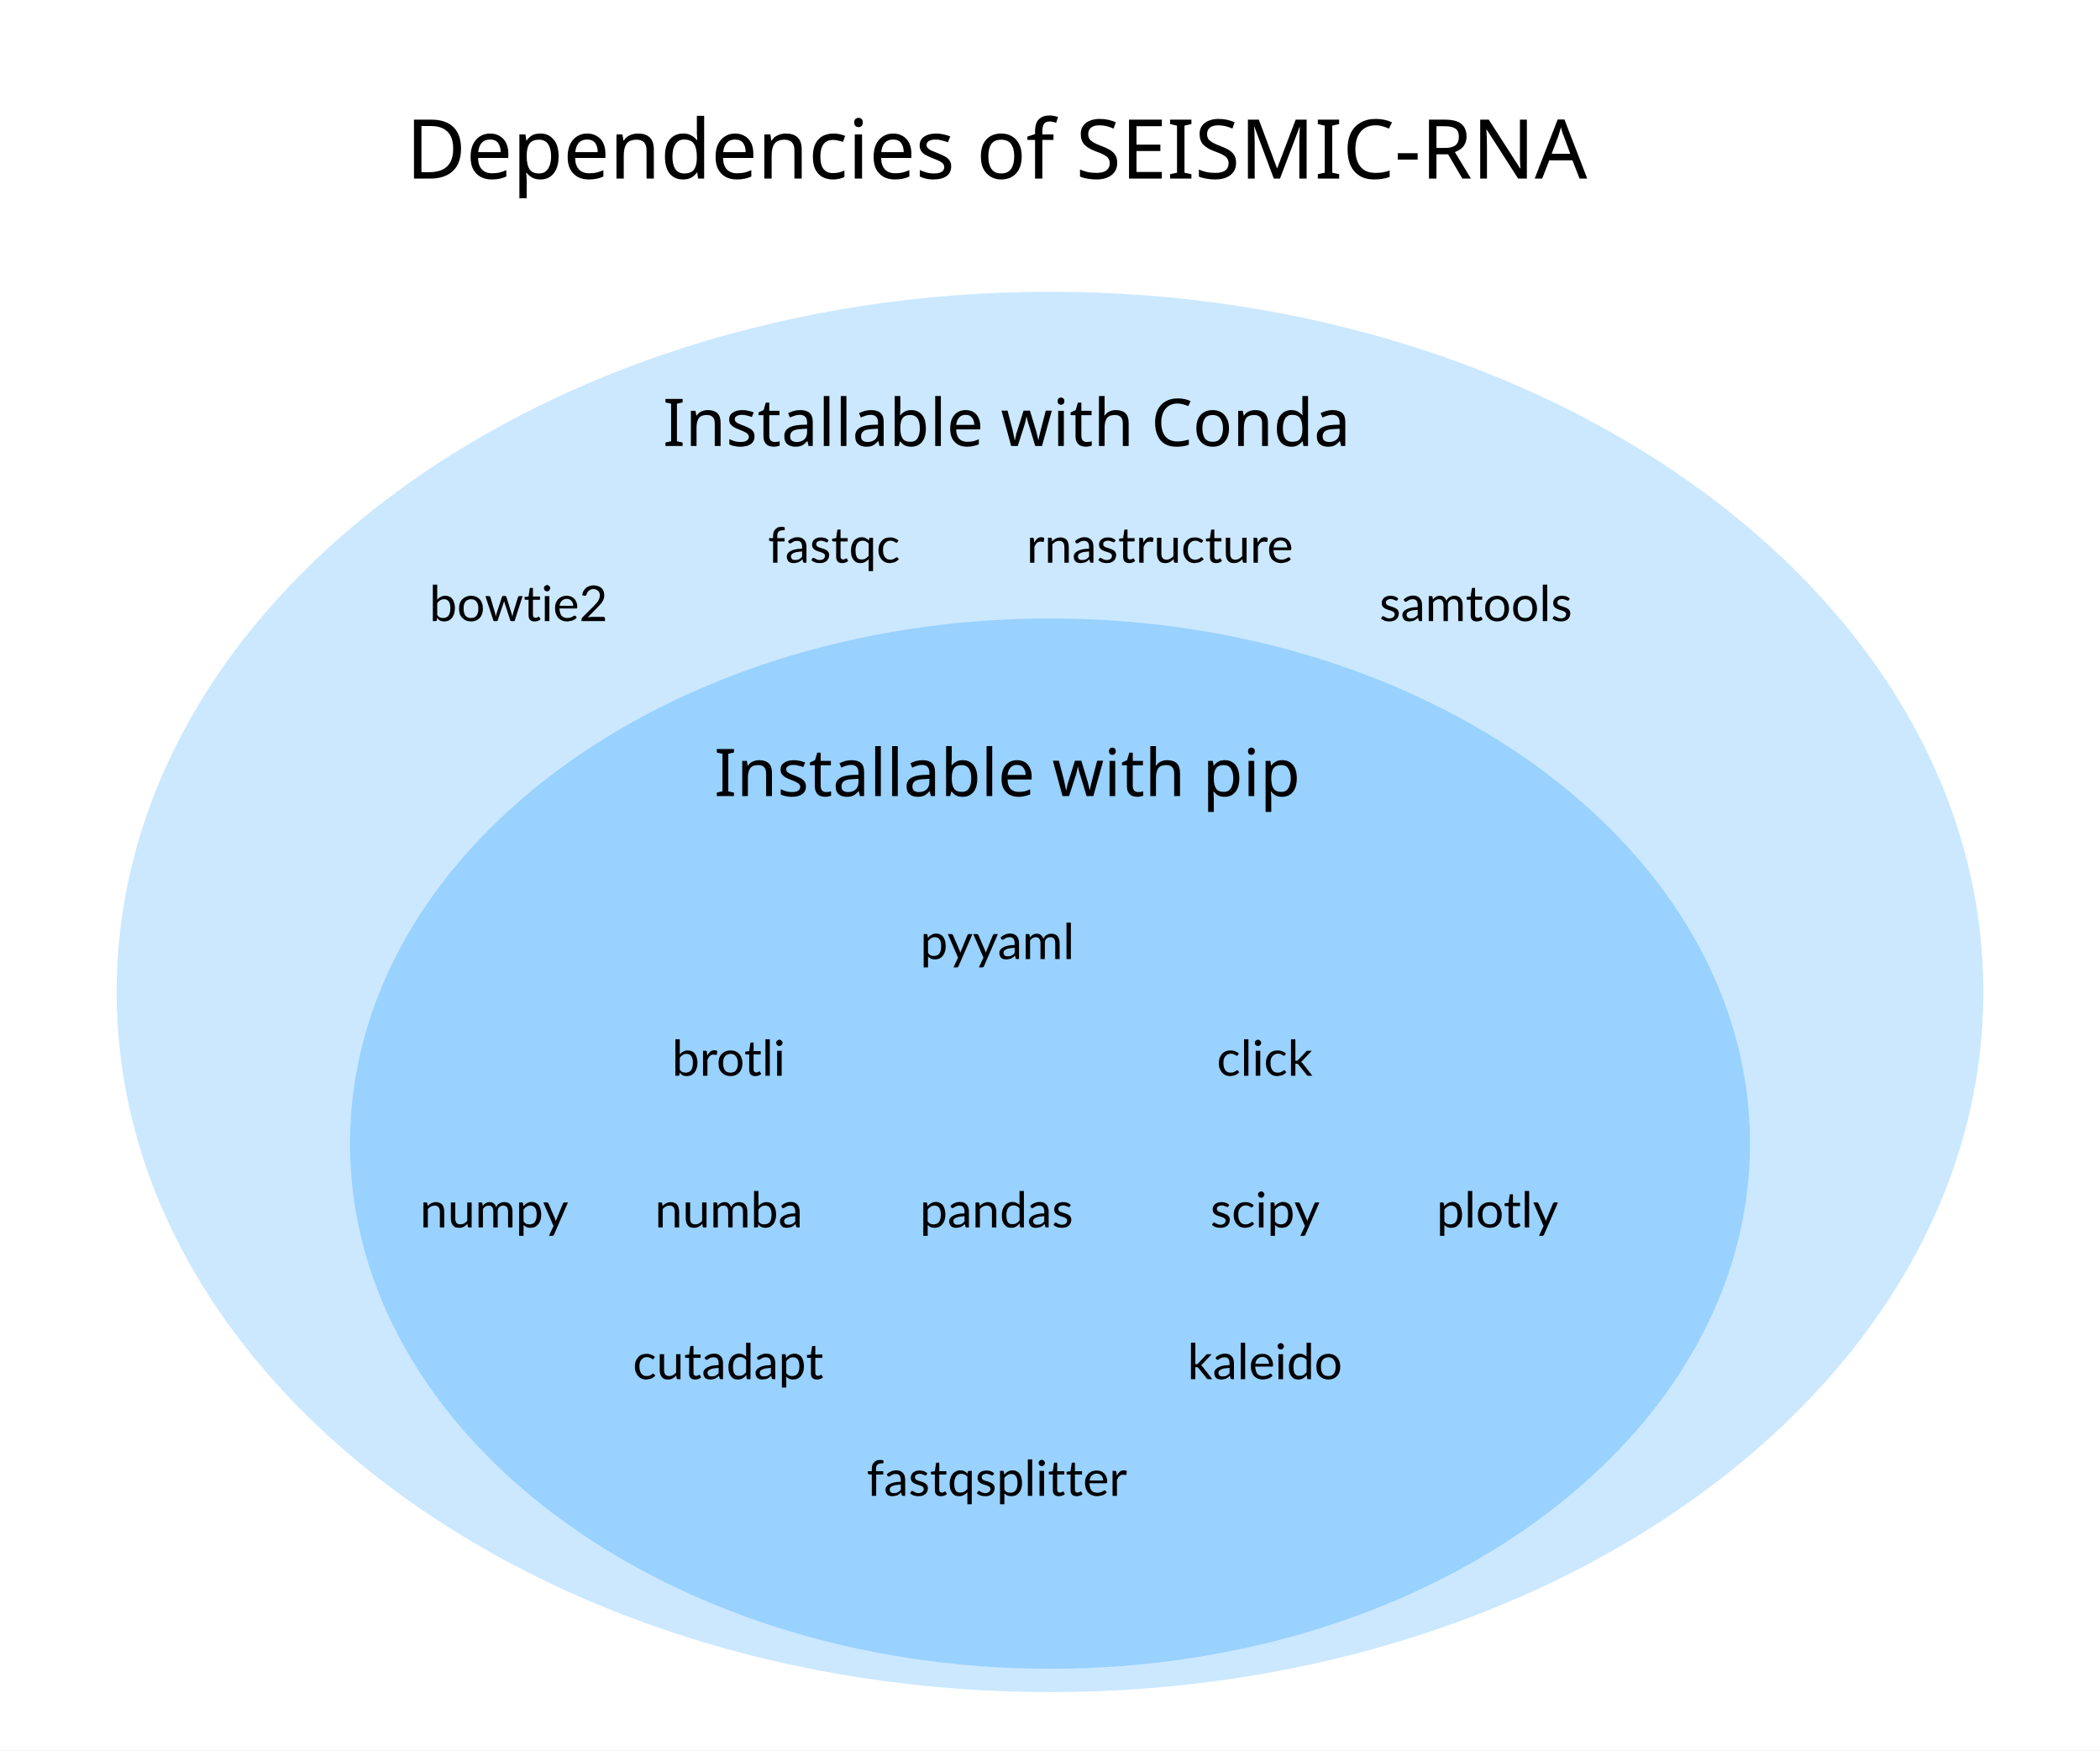
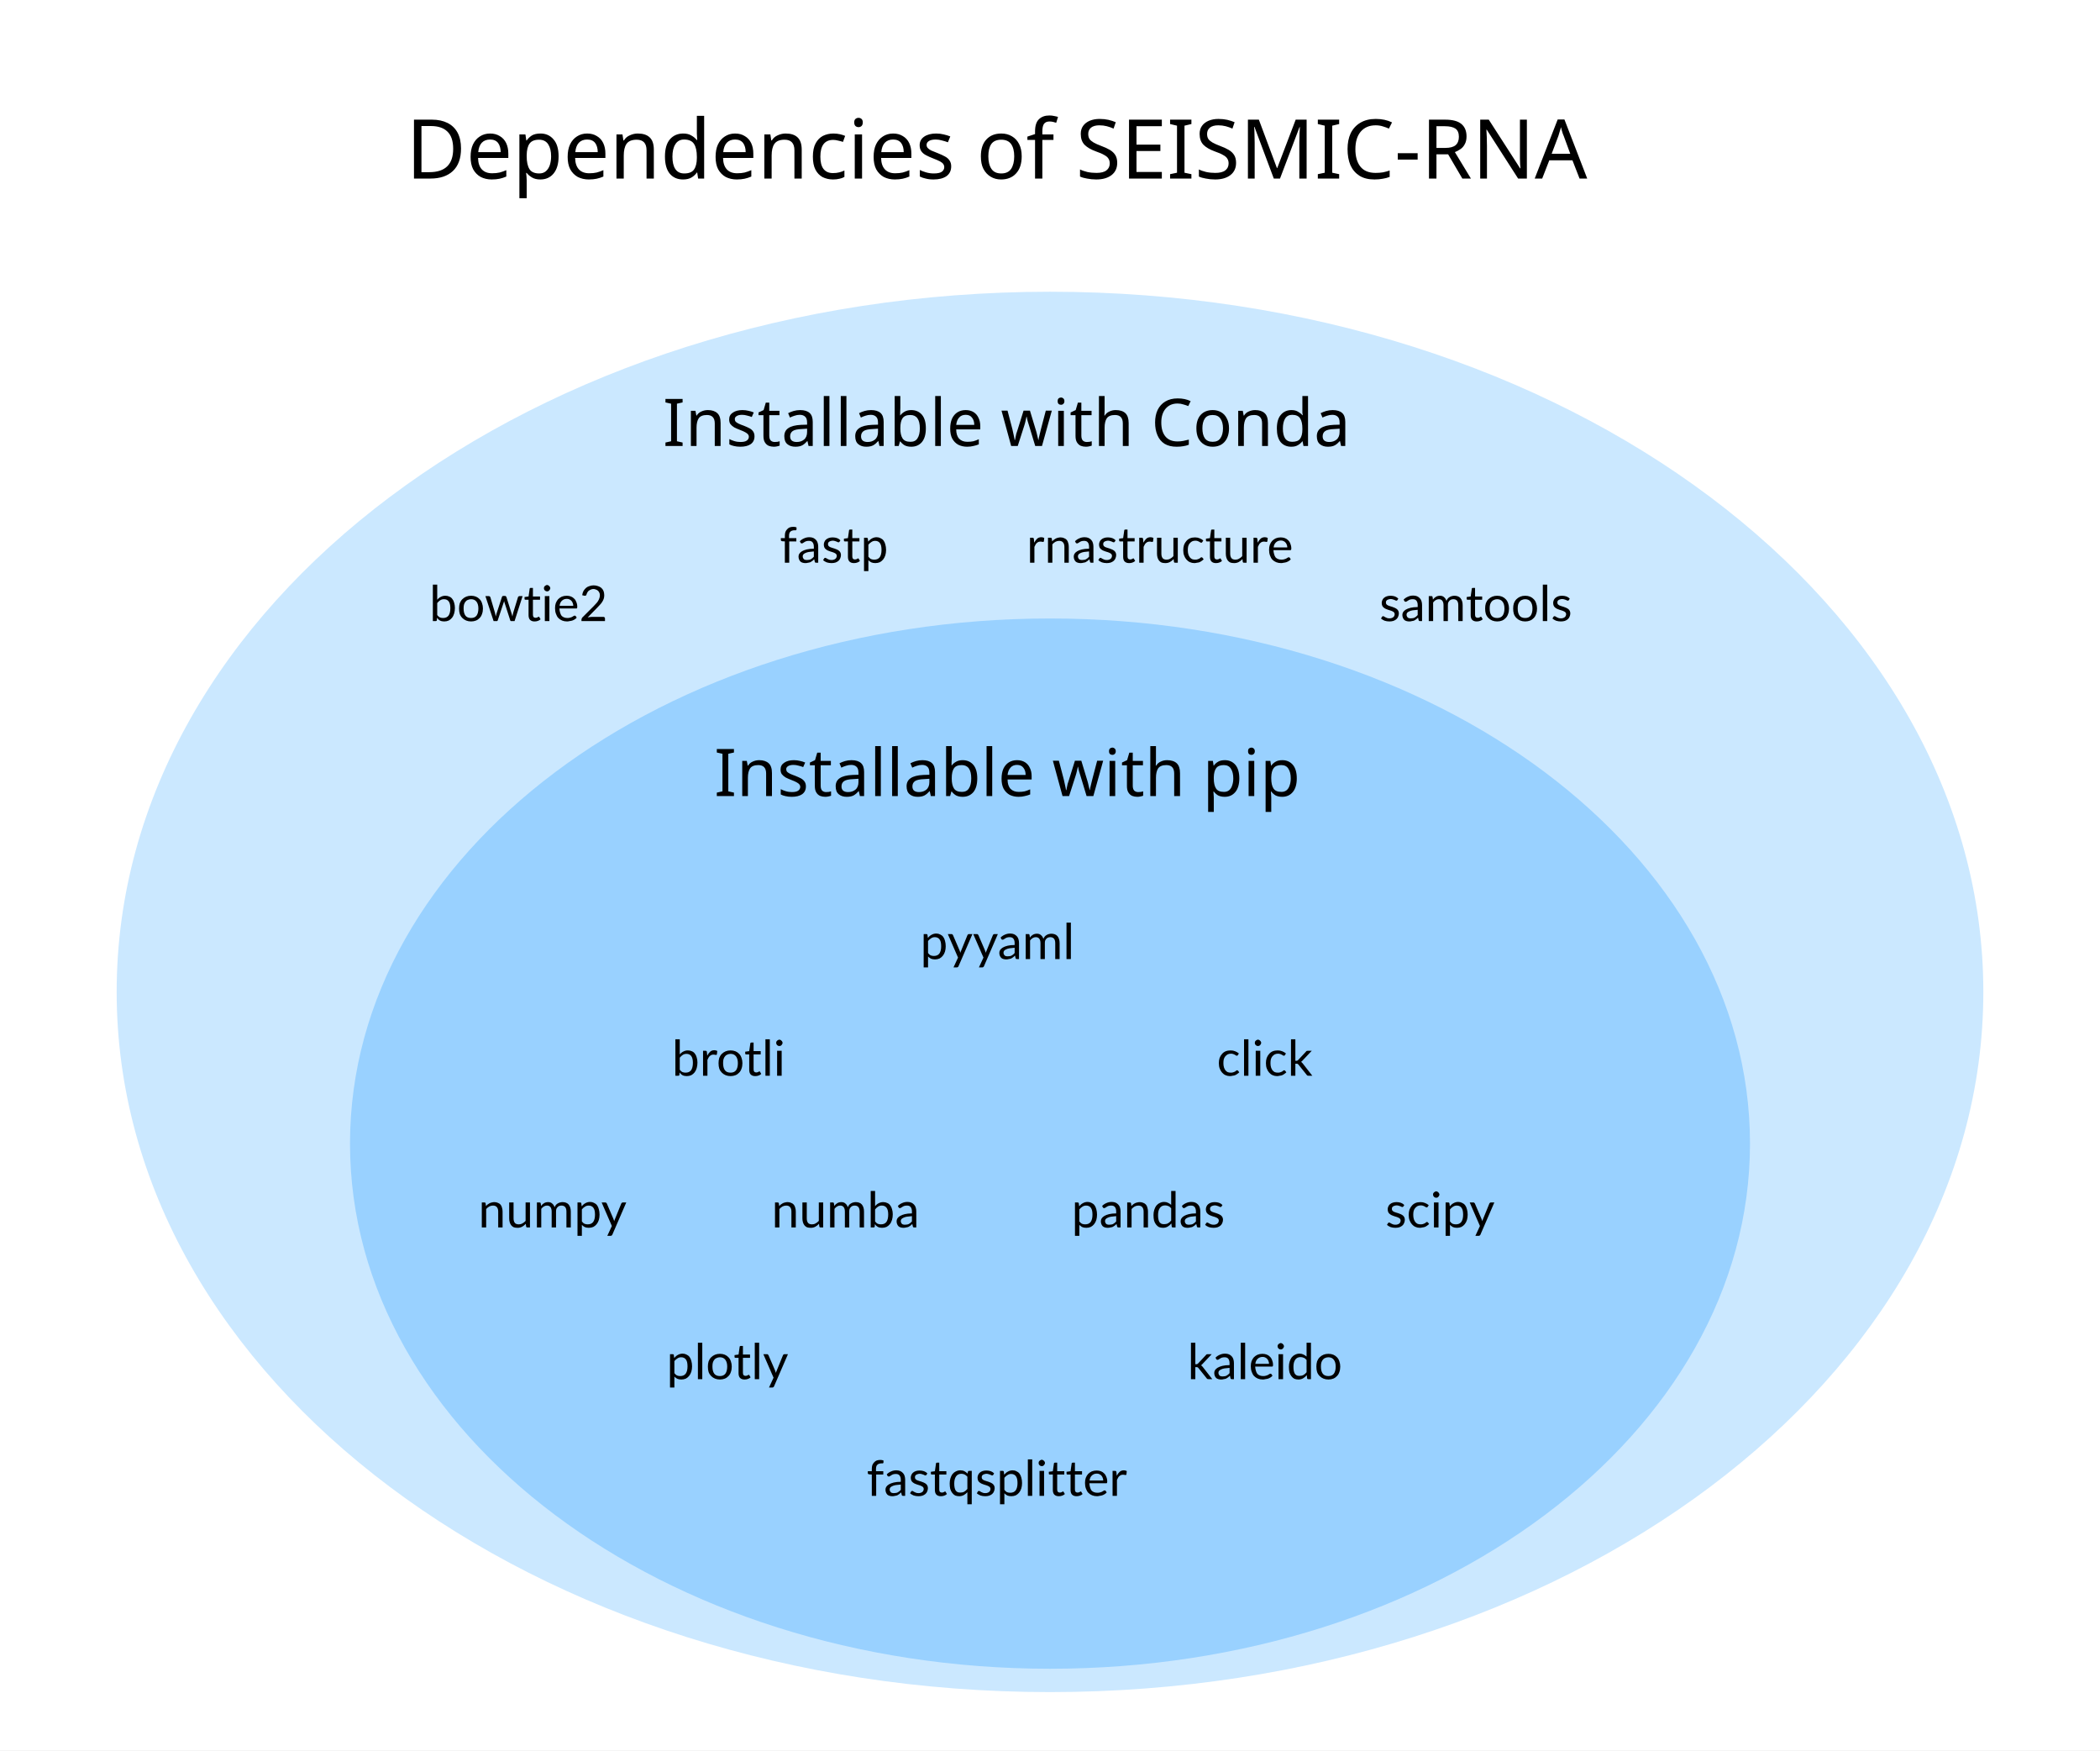
<svg xmlns="http://www.w3.org/2000/svg" width="180mm" height="150mm" viewBox="0 0 180 150" version="1.1" id="svg1">
  <defs id="defs1" />
  <g id="layer1">
    <rect style="fill:#ffffff;fill-opacity:1;stroke-width:1;stroke-linecap:round;stroke-linejoin:bevel;stroke-miterlimit:10" id="rect1" width="180" height="150" x="0" y="0" />
    <text xml:space="preserve" style="font-style:normal;font-variant:normal;font-weight:normal;font-stretch:normal;font-size:7.056px;line-height:0.9;font-family:Rockwell;-inkscape-font-specification:'Rockwell, Normal';font-variant-ligatures:normal;font-variant-caps:normal;font-variant-numeric:normal;font-variant-east-asian:normal;fill:#ffffff;fill-opacity:1;stroke-width:1;stroke-linecap:round;stroke-linejoin:bevel;stroke-miterlimit:10" x="90.014" y="15.299" id="text1">
      <tspan id="tspan1" style="font-style:normal;font-variant:normal;font-weight:normal;font-stretch:normal;font-size:7.056px;font-family:Rockwell;-inkscape-font-specification:'Rockwell, Normal';font-variant-ligatures:normal;font-variant-caps:normal;font-variant-numeric:normal;font-variant-east-asian:normal;text-align:center;text-anchor:middle;fill:#000000;fill-opacity:1;stroke-width:1" x="90.014" y="15.299">Dependencies of SEISMIC-RNA</tspan>
    </text>
    <ellipse style="fill:#cbe8ff;fill-opacity:1;stroke-width:1;stroke-linecap:round;stroke-linejoin:bevel;stroke-miterlimit:10" id="path1" cx="90" cy="85" rx="80" ry="60" />
    <ellipse style="fill:#99d1ff;fill-opacity:1;stroke-width:1;stroke-linecap:round;stroke-linejoin:bevel;stroke-miterlimit:10" id="path1-6" cx="90" cy="98" rx="60" ry="45" />
    <text xml:space="preserve" style="font-style:normal;font-variant:normal;font-weight:normal;font-stretch:normal;font-size:5.644px;line-height:0.9;font-family:Rockwell;-inkscape-font-specification:'Rockwell, Normal';font-variant-ligatures:normal;font-variant-caps:normal;font-variant-numeric:normal;font-variant-east-asian:normal;fill:#ffffff;fill-opacity:1;stroke-width:1;stroke-linecap:round;stroke-linejoin:bevel;stroke-miterlimit:10" x="89.963" y="38.222" id="text1-4">
      <tspan id="tspan1-0" style="font-style:normal;font-variant:normal;font-weight:normal;font-stretch:normal;font-size:5.644px;font-family:Rockwell;-inkscape-font-specification:'Rockwell, Normal';font-variant-ligatures:normal;font-variant-caps:normal;font-variant-numeric:normal;font-variant-east-asian:normal;text-align:center;text-anchor:middle;fill:#000000;fill-opacity:1;stroke-width:1" x="89.963" y="38.222">Installable with Conda</tspan>
    </text>
    <text xml:space="preserve" style="font-style:normal;font-variant:normal;font-weight:normal;font-stretch:normal;font-size:5.644px;line-height:0.9;font-family:Rockwell;-inkscape-font-specification:'Rockwell, Normal';font-variant-ligatures:normal;font-variant-caps:normal;font-variant-numeric:normal;font-variant-east-asian:normal;fill:#ffffff;fill-opacity:1;stroke-width:1;stroke-linecap:round;stroke-linejoin:bevel;stroke-miterlimit:10" x="90.015" y="68.217" id="text1-4-5">
      <tspan id="tspan1-0-6" style="font-style:normal;font-variant:normal;font-weight:normal;font-stretch:normal;font-size:5.644px;font-family:Rockwell;-inkscape-font-specification:'Rockwell, Normal';font-variant-ligatures:normal;font-variant-caps:normal;font-variant-numeric:normal;font-variant-east-asian:normal;text-align:center;text-anchor:middle;fill:#000000;fill-opacity:1;stroke-width:1" x="90.015" y="68.217">Installable with pip</tspan>
    </text>
    <text xml:space="preserve" style="font-style:normal;font-variant:normal;font-weight:normal;font-stretch:normal;font-size:7.056px;line-height:0.9;font-family:Lato;-inkscape-font-specification:'Lato, Normal';font-variant-ligatures:normal;font-variant-caps:normal;font-variant-numeric:normal;font-variant-east-asian:normal;text-align:center;text-anchor:middle;fill:#000000;fill-opacity:1;stroke-width:1;stroke-linecap:round;stroke-linejoin:bevel;stroke-miterlimit:10" x="48.967" y="53.222" id="text2">
      <tspan id="tspan2" style="font-style:normal;font-variant:normal;font-weight:normal;font-stretch:normal;font-size:4.233px;font-family:Lato;-inkscape-font-specification:'Lato, Normal';font-variant-ligatures:normal;font-variant-caps:normal;font-variant-numeric:normal;font-variant-east-asian:normal;fill:#000000;fill-opacity:1;stroke-width:1" x="48.967" y="53.222">bowtie2</tspan>
    </text>
    <text xml:space="preserve" style="font-style:normal;font-variant:normal;font-weight:normal;font-stretch:normal;font-size:7.056px;line-height:0.9;font-family:Lato;-inkscape-font-specification:'Lato, Normal';font-variant-ligatures:normal;font-variant-caps:normal;font-variant-numeric:normal;font-variant-east-asian:normal;text-align:center;text-anchor:middle;fill:#000000;fill-opacity:1;stroke-width:1;stroke-linecap:round;stroke-linejoin:bevel;stroke-miterlimit:10" x="131.012" y="53.222" id="text2-7">
      <tspan id="tspan2-5" style="font-style:normal;font-variant:normal;font-weight:normal;font-stretch:normal;font-size:4.233px;font-family:Lato;-inkscape-font-specification:'Lato, Normal';font-variant-ligatures:normal;font-variant-caps:normal;font-variant-numeric:normal;font-variant-east-asian:normal;fill:#000000;fill-opacity:1;stroke-width:1" x="131.012" y="53.222">samtools</tspan>
    </text>
    <text xml:space="preserve" style="font-style:normal;font-variant:normal;font-weight:normal;font-stretch:normal;font-size:7.056px;line-height:0.9;font-family:Lato;-inkscape-font-specification:'Lato, Normal';font-variant-ligatures:normal;font-variant-caps:normal;font-variant-numeric:normal;font-variant-east-asian:normal;text-align:center;text-anchor:middle;fill:#000000;fill-opacity:1;stroke-width:1;stroke-linecap:round;stroke-linejoin:bevel;stroke-miterlimit:10" x="66.97" y="92.181" id="text2-7-6">
      <tspan id="tspan2-5-1" style="font-style:normal;font-variant:normal;font-weight:normal;font-stretch:normal;font-size:4.233px;font-family:Lato;-inkscape-font-specification:'Lato, Normal';font-variant-ligatures:normal;font-variant-caps:normal;font-variant-numeric:normal;font-variant-east-asian:normal;fill:#000000;fill-opacity:1;stroke-width:1" x="66.97" y="92.181">brotli</tspan>
    </text>
    <text xml:space="preserve" style="font-style:normal;font-variant:normal;font-weight:normal;font-stretch:normal;font-size:7.056px;line-height:0.9;font-family:Lato;-inkscape-font-specification:'Lato, Normal';font-variant-ligatures:normal;font-variant-caps:normal;font-variant-numeric:normal;font-variant-east-asian:normal;text-align:center;text-anchor:middle;fill:#000000;fill-opacity:1;stroke-width:1;stroke-linecap:round;stroke-linejoin:bevel;stroke-miterlimit:10" x="112.923" y="92.181" id="text2-7-6-0">
      <tspan id="tspan2-5-1-8" style="font-style:normal;font-variant:normal;font-weight:normal;font-stretch:normal;font-size:4.233px;font-family:Lato;-inkscape-font-specification:'Lato, Normal';font-variant-ligatures:normal;font-variant-caps:normal;font-variant-numeric:normal;font-variant-east-asian:normal;fill:#000000;fill-opacity:1;stroke-width:1" x="112.923" y="92.181">click</tspan>
    </text>
-     <text xml:space="preserve" style="font-style:normal;font-variant:normal;font-weight:normal;font-stretch:normal;font-size:7.056px;line-height:0.9;font-family:Lato;-inkscape-font-specification:'Lato, Normal';font-variant-ligatures:normal;font-variant-caps:normal;font-variant-numeric:normal;font-variant-east-asian:normal;text-align:center;text-anchor:middle;fill:#000000;fill-opacity:1;stroke-width:1;stroke-linecap:round;stroke-linejoin:bevel;stroke-miterlimit:10" x="66.932" y="118.181" id="text2-7-6-0-2">
-       <tspan id="tspan2-5-1-8-3" style="font-style:normal;font-variant:normal;font-weight:normal;font-stretch:normal;font-size:4.233px;font-family:Lato;-inkscape-font-specification:'Lato, Normal';font-variant-ligatures:normal;font-variant-caps:normal;font-variant-numeric:normal;font-variant-east-asian:normal;fill:#000000;fill-opacity:1;stroke-width:1" x="66.932" y="118.181">cutadapt</tspan>
-     </text>
    <text xml:space="preserve" style="font-style:normal;font-variant:normal;font-weight:normal;font-stretch:normal;font-size:7.056px;line-height:0.9;font-family:Lato;-inkscape-font-specification:'Lato, Normal';font-variant-ligatures:normal;font-variant-caps:normal;font-variant-numeric:normal;font-variant-east-asian:normal;text-align:center;text-anchor:middle;fill:#000000;fill-opacity:1;stroke-width:1;stroke-linecap:round;stroke-linejoin:bevel;stroke-miterlimit:10" x="89.966" y="128.181" id="text2-7-6-00">
      <tspan id="tspan2-5-1-9" style="font-style:normal;font-variant:normal;font-weight:normal;font-stretch:normal;font-size:4.233px;font-family:Lato;-inkscape-font-specification:'Lato, Normal';font-variant-ligatures:normal;font-variant-caps:normal;font-variant-numeric:normal;font-variant-east-asian:normal;fill:#000000;fill-opacity:1;stroke-width:1" x="89.966" y="128.181">fastqsplitter</tspan>
    </text>
    <text xml:space="preserve" style="font-style:normal;font-variant:normal;font-weight:normal;font-stretch:normal;font-size:7.056px;line-height:0.9;font-family:Lato;-inkscape-font-specification:'Lato, Normal';font-variant-ligatures:normal;font-variant-caps:normal;font-variant-numeric:normal;font-variant-east-asian:normal;text-align:center;text-anchor:middle;fill:#000000;fill-opacity:1;stroke-width:1;stroke-linecap:round;stroke-linejoin:bevel;stroke-miterlimit:10" x="112.94" y="118.181" id="text2-7-6-0-7">
      <tspan id="tspan2-5-1-8-1" style="font-style:normal;font-variant:normal;font-weight:normal;font-stretch:normal;font-size:4.233px;font-family:Lato;-inkscape-font-specification:'Lato, Normal';font-variant-ligatures:normal;font-variant-caps:normal;font-variant-numeric:normal;font-variant-east-asian:normal;fill:#000000;fill-opacity:1;stroke-width:1" x="112.94" y="118.181">kaleido</tspan>
    </text>
-     <text xml:space="preserve" style="font-style:normal;font-variant:normal;font-weight:normal;font-stretch:normal;font-size:7.056px;line-height:0.9;font-family:Lato;-inkscape-font-specification:'Lato, Normal';font-variant-ligatures:normal;font-variant-caps:normal;font-variant-numeric:normal;font-variant-east-asian:normal;text-align:center;text-anchor:middle;fill:#000000;fill-opacity:1;stroke-width:1;stroke-linecap:round;stroke-linejoin:bevel;stroke-miterlimit:10" x="46.868" y="105.181" id="text2-7-6-008">
-       <tspan id="tspan2-5-1-3" style="font-style:normal;font-variant:normal;font-weight:normal;font-stretch:normal;font-size:4.233px;font-family:Lato;-inkscape-font-specification:'Lato, Normal';font-variant-ligatures:normal;font-variant-caps:normal;font-variant-numeric:normal;font-variant-east-asian:normal;fill:#000000;fill-opacity:1;stroke-width:1" x="46.868" y="105.181">numpy</tspan>
+     <text xml:space="preserve" style="font-style:normal;font-variant:normal;font-weight:normal;font-stretch:normal;font-size:7.056px;line-height:0.9;font-family:Lato;-inkscape-font-specification:'Lato, Normal';font-variant-ligatures:normal;font-variant-caps:normal;font-variant-numeric:normal;font-variant-east-asian:normal;text-align:center;text-anchor:middle;fill:#000000;fill-opacity:1;stroke-width:1;stroke-linecap:round;stroke-linejoin:bevel;stroke-miterlimit:10" x="51.868" y="105.181" id="text2-7-6-008">
+       <tspan id="tspan2-5-1-3" style="font-style:normal;font-variant:normal;font-weight:normal;font-stretch:normal;font-size:4.233px;font-family:Lato;-inkscape-font-specification:'Lato, Normal';font-variant-ligatures:normal;font-variant-caps:normal;font-variant-numeric:normal;font-variant-east-asian:normal;fill:#000000;fill-opacity:1;stroke-width:1" x="51.868" y="105.181">numpy</tspan>
    </text>
-     <text xml:space="preserve" style="font-style:normal;font-variant:normal;font-weight:normal;font-stretch:normal;font-size:7.056px;line-height:0.9;font-family:Lato;-inkscape-font-specification:'Lato, Normal';font-variant-ligatures:normal;font-variant-caps:normal;font-variant-numeric:normal;font-variant-east-asian:normal;text-align:center;text-anchor:middle;fill:#000000;fill-opacity:1;stroke-width:1;stroke-linecap:round;stroke-linejoin:bevel;stroke-miterlimit:10" x="66.988" y="105.181" id="text2-7-6-0-70">
-       <tspan id="tspan2-5-1-8-13" style="font-style:normal;font-variant:normal;font-weight:normal;font-stretch:normal;font-size:4.233px;font-family:Lato;-inkscape-font-specification:'Lato, Normal';font-variant-ligatures:normal;font-variant-caps:normal;font-variant-numeric:normal;font-variant-east-asian:normal;fill:#000000;fill-opacity:1;stroke-width:1" x="66.988" y="105.181">numba</tspan>
+     <text xml:space="preserve" style="font-style:normal;font-variant:normal;font-weight:normal;font-stretch:normal;font-size:7.056px;line-height:0.9;font-family:Lato;-inkscape-font-specification:'Lato, Normal';font-variant-ligatures:normal;font-variant-caps:normal;font-variant-numeric:normal;font-variant-east-asian:normal;text-align:center;text-anchor:middle;fill:#000000;fill-opacity:1;stroke-width:1;stroke-linecap:round;stroke-linejoin:bevel;stroke-miterlimit:10" x="76.988" y="105.181" id="text2-7-6-0-70">
+       <tspan id="tspan2-5-1-8-13" style="font-style:normal;font-variant:normal;font-weight:normal;font-stretch:normal;font-size:4.233px;font-family:Lato;-inkscape-font-specification:'Lato, Normal';font-variant-ligatures:normal;font-variant-caps:normal;font-variant-numeric:normal;font-variant-east-asian:normal;fill:#000000;fill-opacity:1;stroke-width:1" x="76.988" y="105.181">numba</tspan>
    </text>
-     <text xml:space="preserve" style="font-style:normal;font-variant:normal;font-weight:normal;font-stretch:normal;font-size:7.056px;line-height:0.9;font-family:Lato;-inkscape-font-specification:'Lato, Normal';font-variant-ligatures:normal;font-variant-caps:normal;font-variant-numeric:normal;font-variant-east-asian:normal;text-align:center;text-anchor:middle;fill:#000000;fill-opacity:1;stroke-width:1;stroke-linecap:round;stroke-linejoin:bevel;stroke-miterlimit:10" x="89.933" y="105.181" id="text2-7-6-0-2-4">
-       <tspan id="tspan2-5-1-8-3-3" style="font-style:normal;font-variant:normal;font-weight:normal;font-stretch:normal;font-size:4.233px;font-family:Lato;-inkscape-font-specification:'Lato, Normal';font-variant-ligatures:normal;font-variant-caps:normal;font-variant-numeric:normal;font-variant-east-asian:normal;fill:#000000;fill-opacity:1;stroke-width:1" x="89.933" y="105.181">pandas</tspan>
+     <text xml:space="preserve" style="font-style:normal;font-variant:normal;font-weight:normal;font-stretch:normal;font-size:7.056px;line-height:0.9;font-family:Lato;-inkscape-font-specification:'Lato, Normal';font-variant-ligatures:normal;font-variant-caps:normal;font-variant-numeric:normal;font-variant-east-asian:normal;text-align:center;text-anchor:middle;fill:#000000;fill-opacity:1;stroke-width:1;stroke-linecap:round;stroke-linejoin:bevel;stroke-miterlimit:10" x="102.933" y="105.181" id="text2-7-6-0-2-4">
+       <tspan id="tspan2-5-1-8-3-3" style="font-style:normal;font-variant:normal;font-weight:normal;font-stretch:normal;font-size:4.233px;font-family:Lato;-inkscape-font-specification:'Lato, Normal';font-variant-ligatures:normal;font-variant-caps:normal;font-variant-numeric:normal;font-variant-east-asian:normal;fill:#000000;fill-opacity:1;stroke-width:1" x="102.933" y="105.181">pandas</tspan>
    </text>
-     <text xml:space="preserve" style="font-style:normal;font-variant:normal;font-weight:normal;font-stretch:normal;font-size:7.056px;line-height:0.9;font-family:Lato;-inkscape-font-specification:'Lato, Normal';font-variant-ligatures:normal;font-variant-caps:normal;font-variant-numeric:normal;font-variant-east-asian:normal;text-align:center;text-anchor:middle;fill:#000000;fill-opacity:1;stroke-width:1;stroke-linecap:round;stroke-linejoin:bevel;stroke-miterlimit:10" x="132.868" y="105.181" id="text2-7-6-00-7">
-       <tspan id="tspan2-5-1-9-7" style="font-style:normal;font-variant:normal;font-weight:normal;font-stretch:normal;font-size:4.233px;font-family:Lato;-inkscape-font-specification:'Lato, Normal';font-variant-ligatures:normal;font-variant-caps:normal;font-variant-numeric:normal;font-variant-east-asian:normal;fill:#000000;fill-opacity:1;stroke-width:1" x="132.868" y="105.181">plotly</tspan>
+     <text xml:space="preserve" style="font-style:normal;font-variant:normal;font-weight:normal;font-stretch:normal;font-size:7.056px;line-height:0.9;font-family:Lato;-inkscape-font-specification:'Lato, Normal';font-variant-ligatures:normal;font-variant-caps:normal;font-variant-numeric:normal;font-variant-east-asian:normal;text-align:center;text-anchor:middle;fill:#000000;fill-opacity:1;stroke-width:1;stroke-linecap:round;stroke-linejoin:bevel;stroke-miterlimit:10" x="66.868" y="118.181" id="text2-7-6-00-7">
+       <tspan id="tspan2-5-1-9-7" style="font-style:normal;font-variant:normal;font-weight:normal;font-stretch:normal;font-size:4.233px;font-family:Lato;-inkscape-font-specification:'Lato, Normal';font-variant-ligatures:normal;font-variant-caps:normal;font-variant-numeric:normal;font-variant-east-asian:normal;fill:#000000;fill-opacity:1;stroke-width:1" x="66.868" y="118.181">plotly</tspan>
    </text>
    <text xml:space="preserve" style="font-style:normal;font-variant:normal;font-weight:normal;font-stretch:normal;font-size:7.056px;line-height:0.9;font-family:Lato;-inkscape-font-specification:'Lato, Normal';font-variant-ligatures:normal;font-variant-caps:normal;font-variant-numeric:normal;font-variant-east-asian:normal;text-align:center;text-anchor:middle;fill:#000000;fill-opacity:1;stroke-width:1;stroke-linecap:round;stroke-linejoin:bevel;stroke-miterlimit:10" x="90.006" y="82.181" id="text2-7-6-0-7-5">
      <tspan id="tspan2-5-1-8-1-1" style="font-style:normal;font-variant:normal;font-weight:normal;font-stretch:normal;font-size:4.233px;font-family:Lato;-inkscape-font-specification:'Lato, Normal';font-variant-ligatures:normal;font-variant-caps:normal;font-variant-numeric:normal;font-variant-east-asian:normal;fill:#000000;fill-opacity:1;stroke-width:1" x="90.006" y="82.181">pyyaml</tspan>
    </text>
-     <text xml:space="preserve" style="font-style:normal;font-variant:normal;font-weight:normal;font-stretch:normal;font-size:7.056px;line-height:0.9;font-family:Lato;-inkscape-font-specification:'Lato, Normal';font-variant-ligatures:normal;font-variant-caps:normal;font-variant-numeric:normal;font-variant-east-asian:normal;text-align:center;text-anchor:middle;fill:#000000;fill-opacity:1;stroke-width:1;stroke-linecap:round;stroke-linejoin:bevel;stroke-miterlimit:10" x="112.946" y="105.181" id="text2-7-6-0-2-7-2">
-       <tspan id="tspan2-5-1-8-3-4-6" style="font-style:normal;font-variant:normal;font-weight:normal;font-stretch:normal;font-size:4.233px;font-family:Lato;-inkscape-font-specification:'Lato, Normal';font-variant-ligatures:normal;font-variant-caps:normal;font-variant-numeric:normal;font-variant-east-asian:normal;fill:#000000;fill-opacity:1;stroke-width:1" x="112.946" y="105.181">scipy</tspan>
+     <text xml:space="preserve" style="font-style:normal;font-variant:normal;font-weight:normal;font-stretch:normal;font-size:7.056px;line-height:0.9;font-family:Lato;-inkscape-font-specification:'Lato, Normal';font-variant-ligatures:normal;font-variant-caps:normal;font-variant-numeric:normal;font-variant-east-asian:normal;text-align:center;text-anchor:middle;fill:#000000;fill-opacity:1;stroke-width:1;stroke-linecap:round;stroke-linejoin:bevel;stroke-miterlimit:10" x="127.946" y="105.181" id="text2-7-6-0-2-7-2">
+       <tspan id="tspan2-5-1-8-3-4-6" style="font-style:normal;font-variant:normal;font-weight:normal;font-stretch:normal;font-size:4.233px;font-family:Lato;-inkscape-font-specification:'Lato, Normal';font-variant-ligatures:normal;font-variant-caps:normal;font-variant-numeric:normal;font-variant-east-asian:normal;fill:#000000;fill-opacity:1;stroke-width:1" x="127.946" y="105.181">scipy</tspan>
    </text>
    <text xml:space="preserve" style="font-style:normal;font-variant:normal;font-weight:normal;font-stretch:normal;font-size:7.056px;line-height:0.9;font-family:Lato;-inkscape-font-specification:'Lato, Normal';font-variant-ligatures:normal;font-variant-caps:normal;font-variant-numeric:normal;font-variant-east-asian:normal;text-align:center;text-anchor:middle;fill:#000000;fill-opacity:1;stroke-width:1;stroke-linecap:round;stroke-linejoin:bevel;stroke-miterlimit:10" x="103.932" y="48.222" id="text2-7-0">
      <tspan id="tspan2-5-0" style="font-style:normal;font-variant:normal;font-weight:normal;font-stretch:normal;font-size:4.233px;font-family:Lato;-inkscape-font-specification:'Lato, Normal';font-variant-ligatures:normal;font-variant-caps:normal;font-variant-numeric:normal;font-variant-east-asian:normal;fill:#000000;fill-opacity:1;stroke-width:1" x="103.932" y="48.222">rnastructure</tspan>
    </text>
    <text xml:space="preserve" style="font-style:normal;font-variant:normal;font-weight:normal;font-stretch:normal;font-size:7.056px;line-height:0.9;font-family:Lato;-inkscape-font-specification:'Lato, Normal';font-variant-ligatures:normal;font-variant-caps:normal;font-variant-numeric:normal;font-variant-east-asian:normal;text-align:center;text-anchor:middle;fill:#000000;fill-opacity:1;stroke-width:1;stroke-linecap:round;stroke-linejoin:bevel;stroke-miterlimit:10" x="76.003" y="48.222" id="text2-7-0-9">
-       <tspan id="tspan2-5-0-3" style="font-style:normal;font-variant:normal;font-weight:normal;font-stretch:normal;font-size:4.233px;font-family:Lato;-inkscape-font-specification:'Lato, Normal';font-variant-ligatures:normal;font-variant-caps:normal;font-variant-numeric:normal;font-variant-east-asian:normal;fill:#000000;fill-opacity:1;stroke-width:1" x="76.003" y="48.222">fastqc</tspan>
+       <tspan id="tspan2-5-0-3" style="font-style:normal;font-variant:normal;font-weight:normal;font-stretch:normal;font-size:4.233px;font-family:Lato;-inkscape-font-specification:'Lato, Normal';font-variant-ligatures:normal;font-variant-caps:normal;font-variant-numeric:normal;font-variant-east-asian:normal;fill:#000000;fill-opacity:1;stroke-width:1" x="76.003" y="48.222">fastp</tspan>
    </text>
  </g>
</svg>
